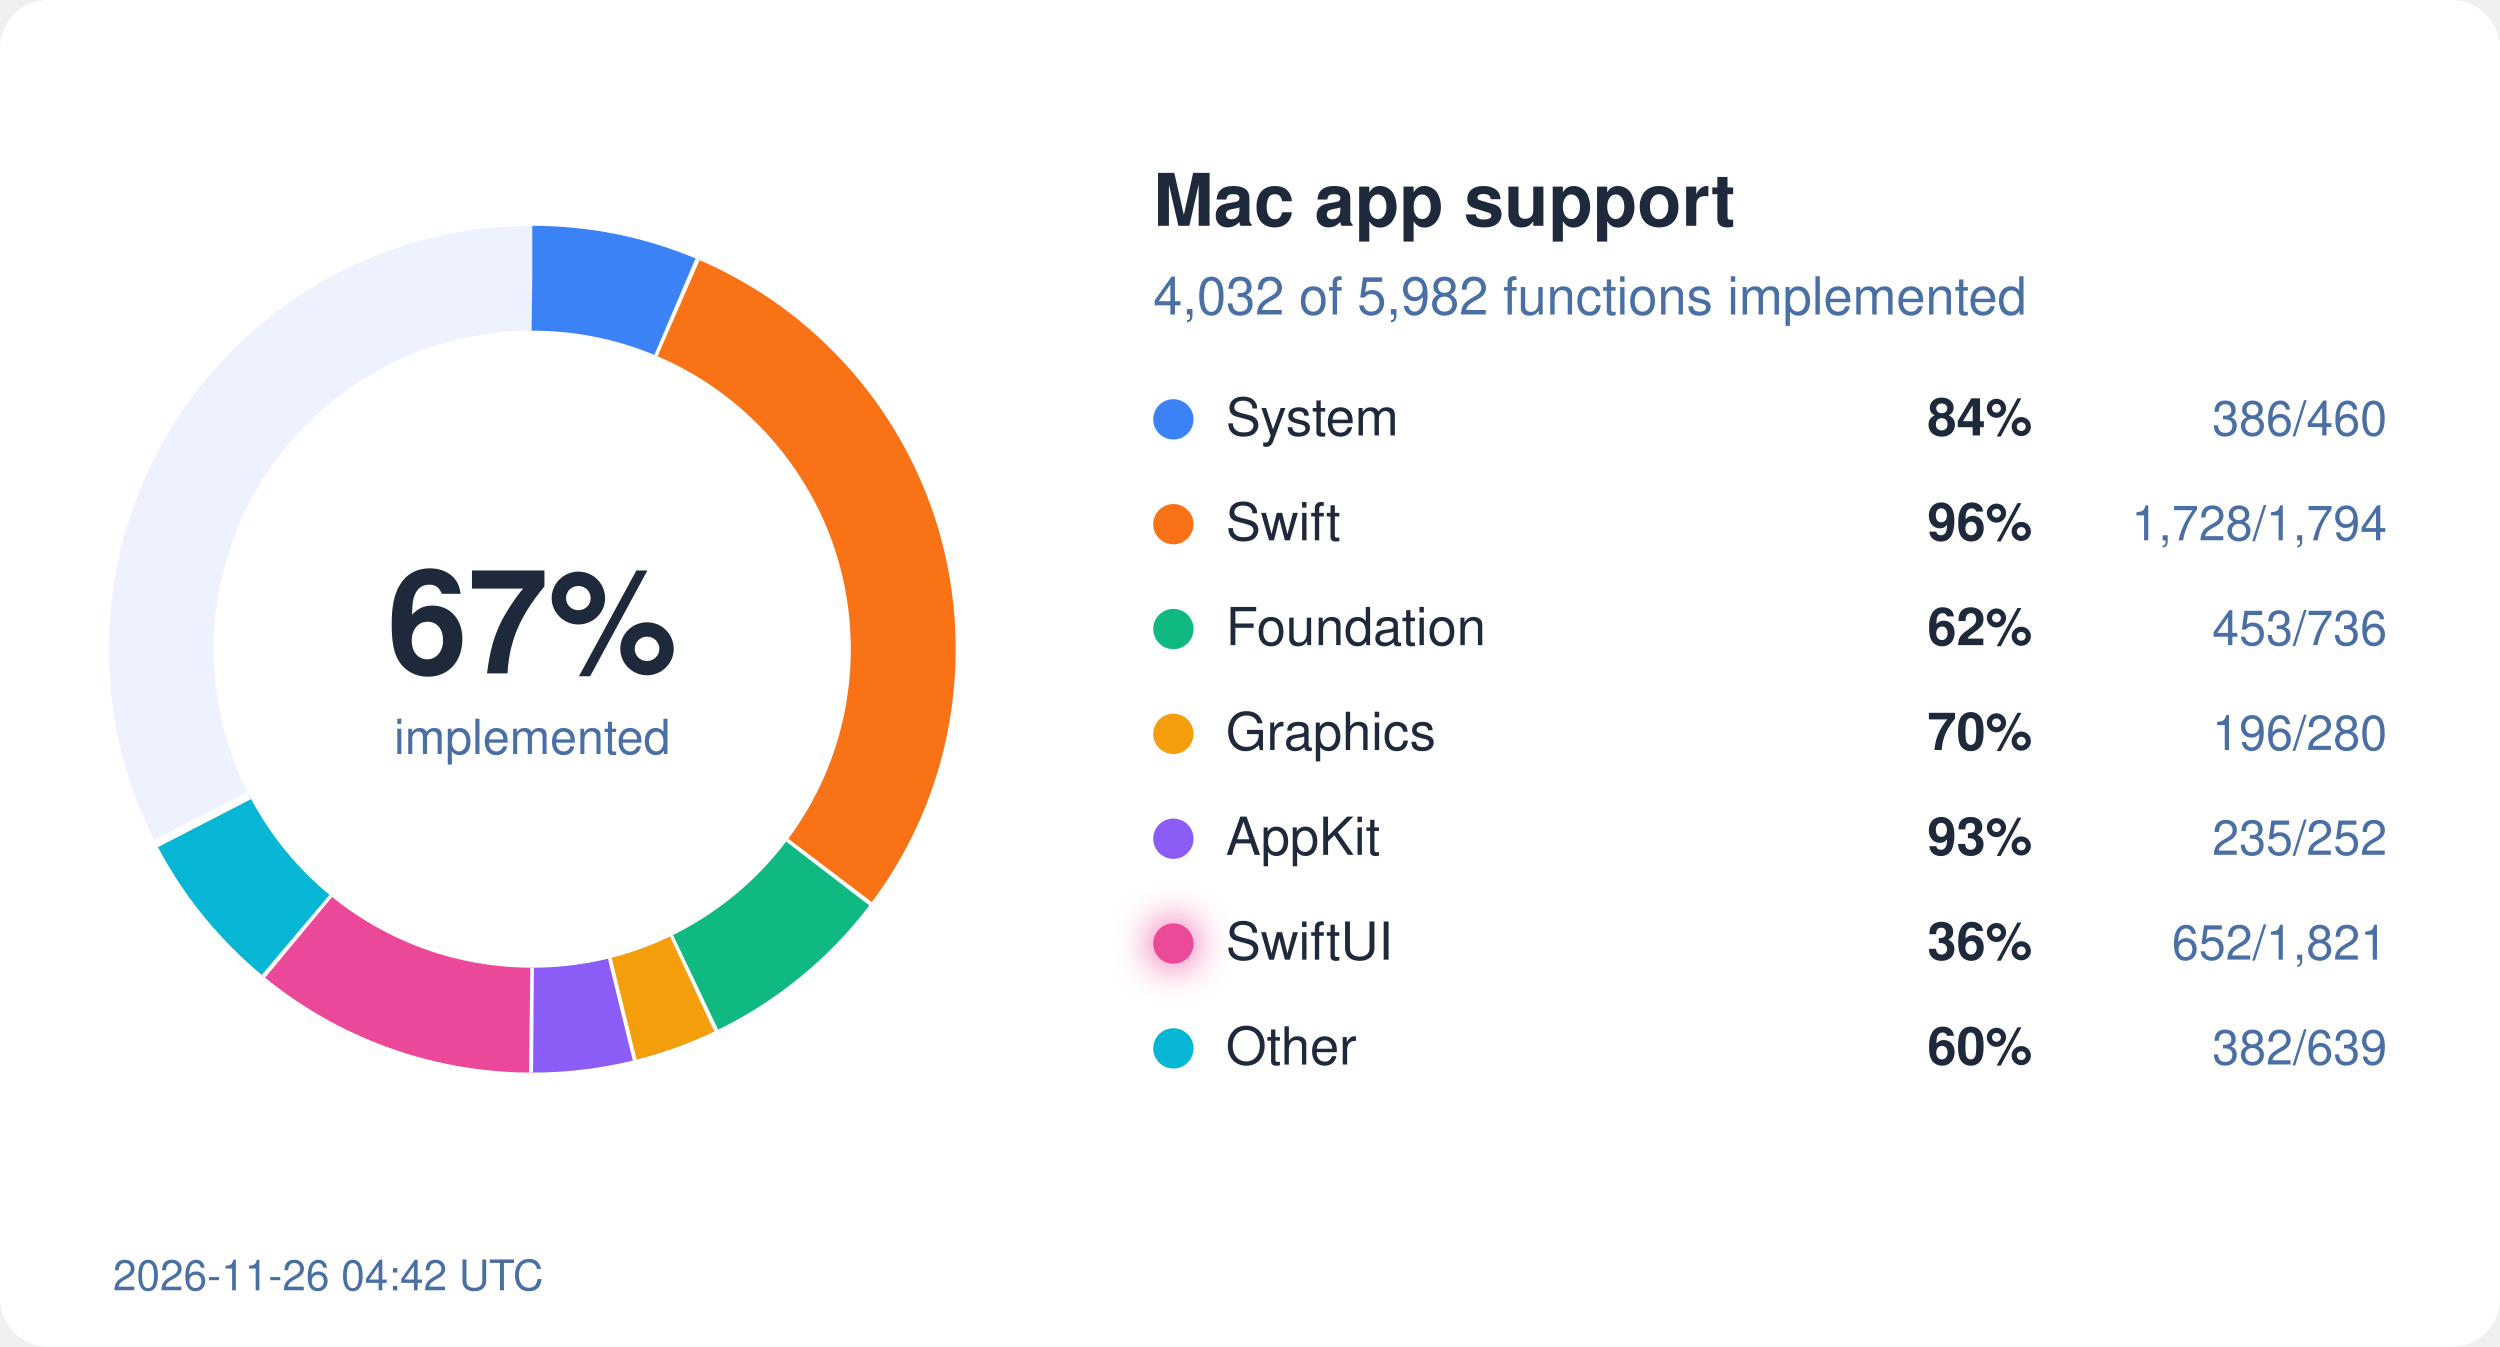
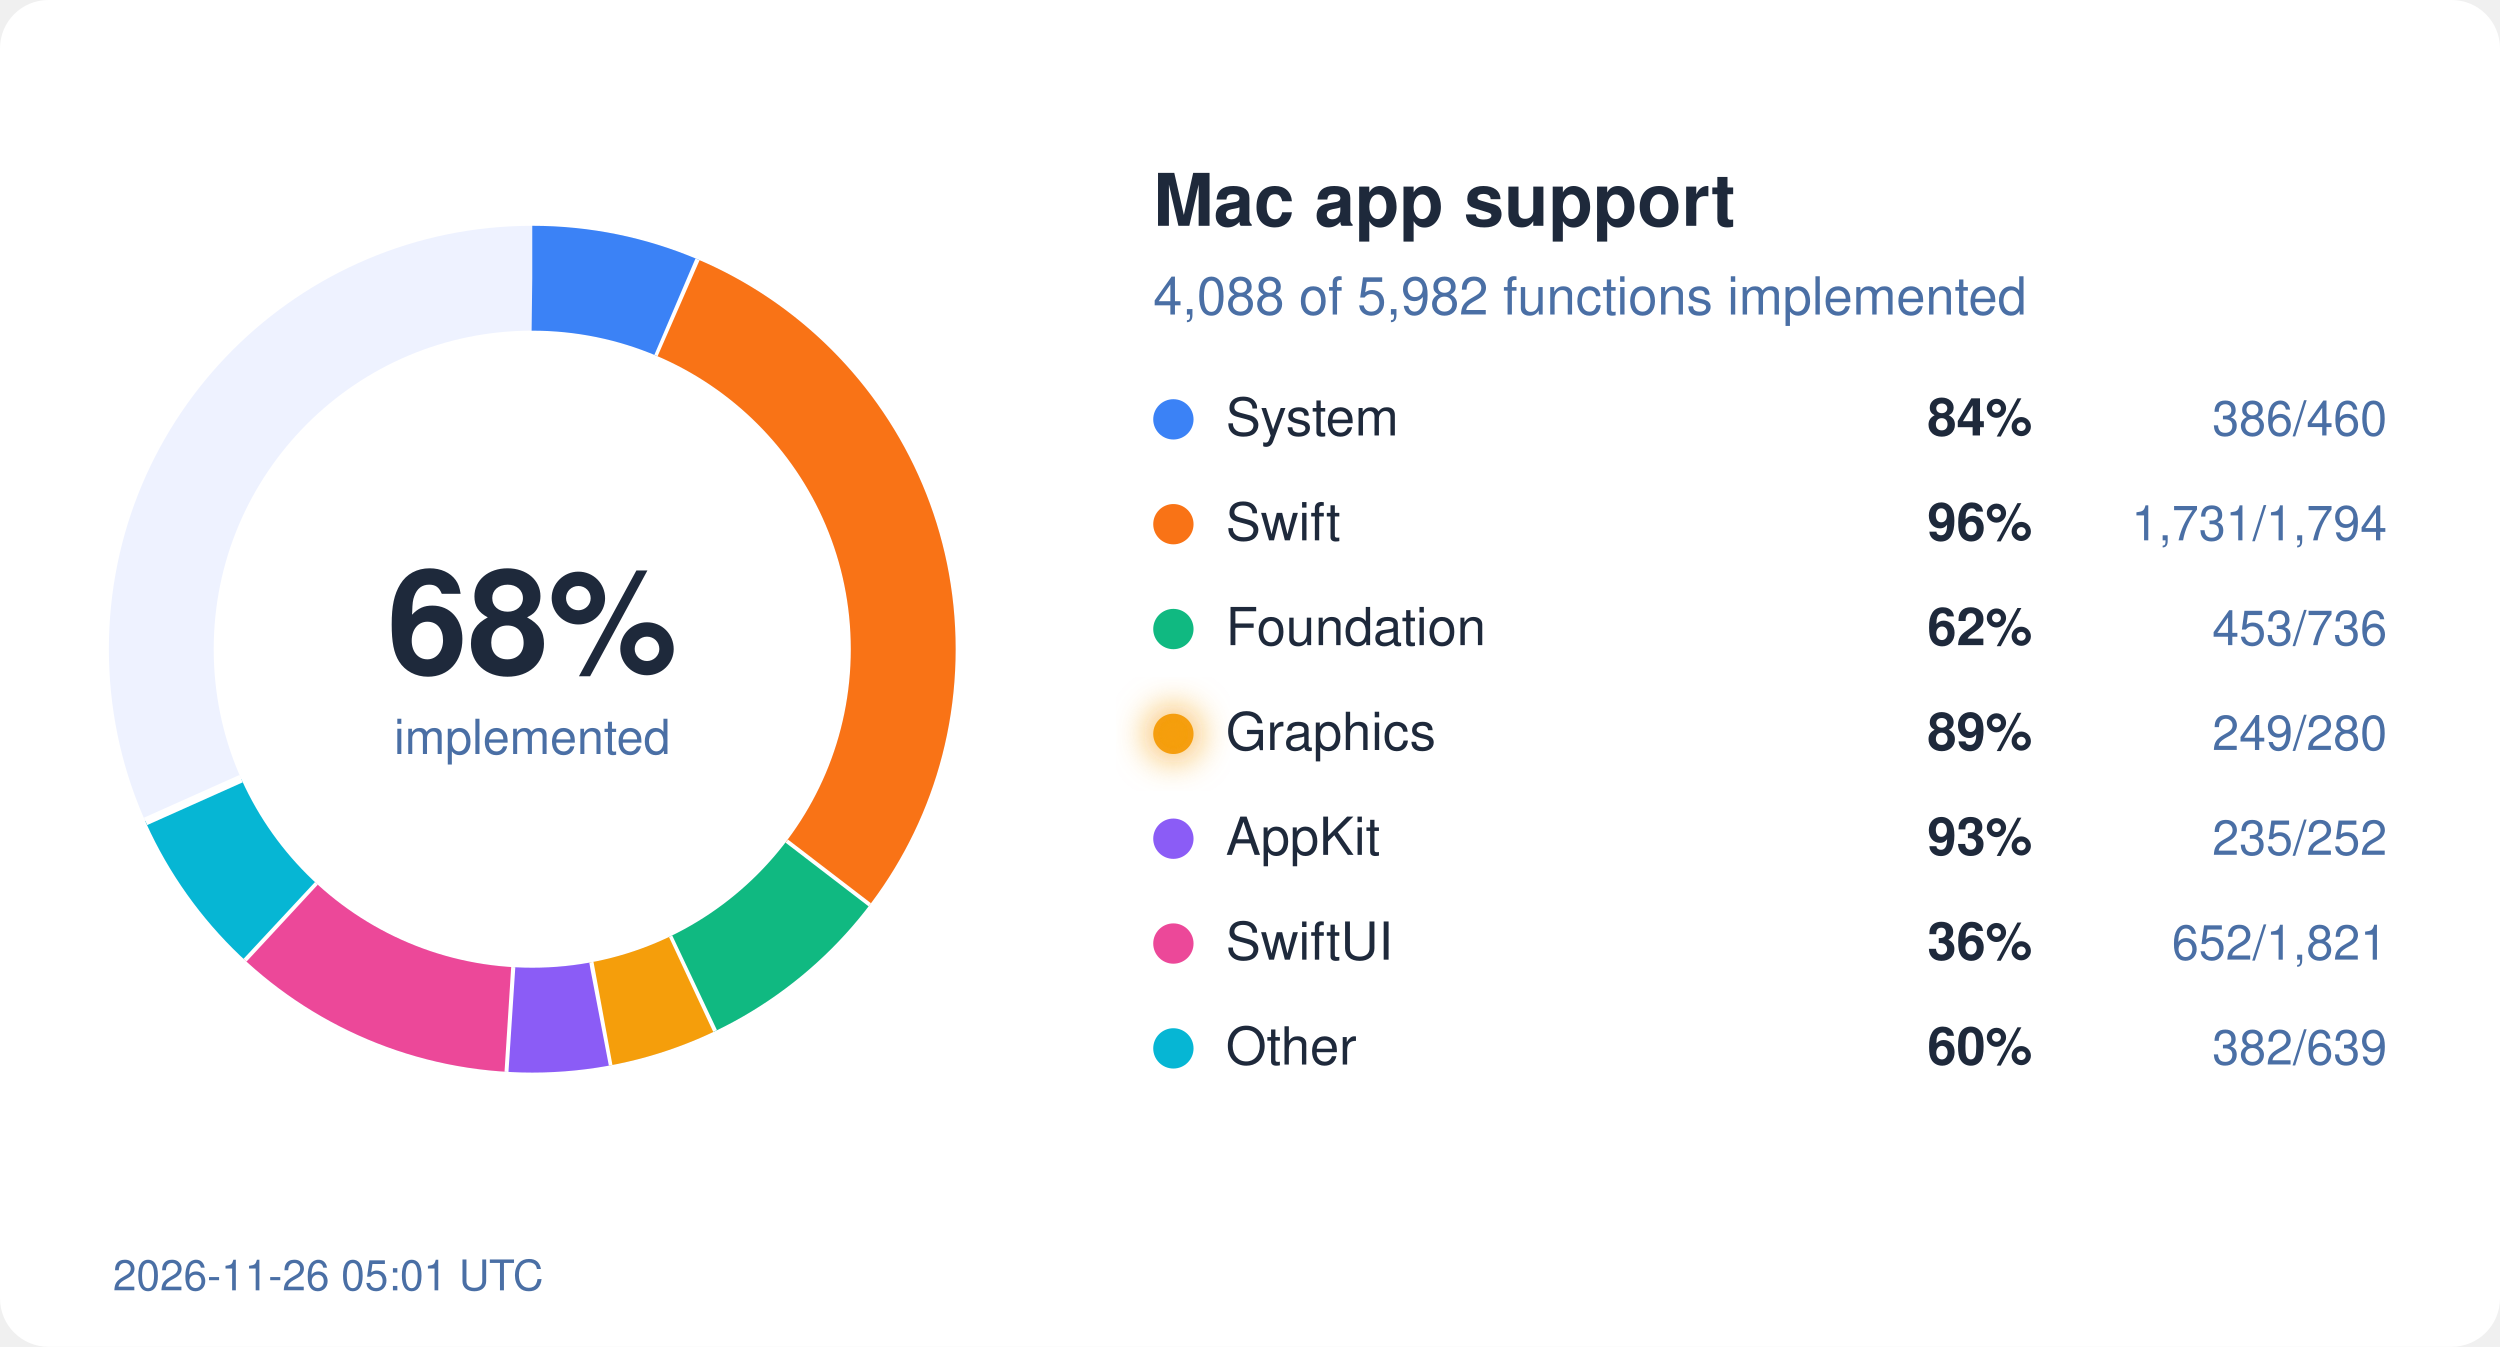
<svg xmlns="http://www.w3.org/2000/svg" width="620" height="334" viewBox="0 0 620 334">
  <style>
  text { font-family: system-ui, -apple-system, "Segoe UI", Helvetica, Arial, sans-serif; }
  .bg { fill: #ffffff; } .ink { fill: #1e293b; } .mute { fill: #4a6fa5; }
  .track { stroke: #eef2ff; } .gap { stroke: #ffffff; }
  .s-System { stroke: #3b82f6; } .f-System { fill: #3b82f6; }
  .s-Swift { stroke: #f97316; } .f-Swift { fill: #f97316; }
  .s-Foundation { stroke: #10b981; } .f-Foundation { fill: #10b981; }
  .s-Graphics { stroke: #f59e0b; } .f-Graphics { fill: #f59e0b; }
  .s-AppKit { stroke: #8b5cf6; } .f-AppKit { fill: #8b5cf6; }
  .s-SwiftUI { stroke: #ec4899; } .f-SwiftUI { fill: #ec4899; }
  .s-Other { stroke: #06b6d4; } .f-Other { fill: #06b6d4; }
  @media (prefers-color-scheme: dark) {
    .bg { fill: #0d1117; } .ink { fill: #e6edf3; } .mute { fill: #8fb4e3; }
    .track { stroke: #12263f; } .gap { stroke: #0d1117; }
    .s-System { stroke: #60a5fa; } .f-System { fill: #60a5fa; }
    .s-Swift { stroke: #fb923c; } .f-Swift { fill: #fb923c; }
    .s-Foundation { stroke: #34d399; } .f-Foundation { fill: #34d399; }
    .s-Graphics { stroke: #fbbf24; } .f-Graphics { fill: #fbbf24; }
    .s-AppKit { stroke: #a78bfa; } .f-AppKit { fill: #a78bfa; }
    .s-SwiftUI { stroke: #f472b6; } .f-SwiftUI { fill: #f472b6; }
    .s-Other { stroke: #22d3ee; } .f-Other { fill: #22d3ee; }
  }
</style>
  <defs>
    <filter id="glow" x="-50%" y="-50%" width="200%" height="200%">
      <feGaussianBlur stdDeviation="4" />
    </filter>
  </defs>
  <rect width="620" height="334" rx="12" class="bg" />
  <circle cx="132" cy="161" r="92" fill="none" class="track" stroke-width="26" />
  <circle cx="132" cy="161" r="92" fill="none" class="s-System" stroke-width="26" stroke-dasharray="37.30 578.05" stroke-dashoffset="-0.00" transform="rotate(-90 132 161)" />
  <line x1="163.2" y1="88.4" x2="173.4" y2="64.5" class="gap" stroke-width="2" />
-   <circle cx="132" cy="161" r="92" fill="none" class="s-Swift" stroke-width="26" stroke-dasharray="166.98 578.05" stroke-dashoffset="-37.30" transform="rotate(-90 132 161)" />
-   <line x1="194.9" y1="208.8" x2="215.6" y2="224.5" class="gap" stroke-width="2" />
-   <circle cx="132" cy="161" r="92" fill="none" class="s-Foundation" stroke-width="26" stroke-dasharray="43.77 578.05" stroke-dashoffset="-204.28" transform="rotate(-90 132 161)" />
-   <line x1="166.0" y1="232.3" x2="177.2" y2="255.8" class="gap" stroke-width="2" />
-   <circle cx="132" cy="161" r="92" fill="none" class="s-Graphics" stroke-width="26" stroke-dasharray="18.94 578.05" stroke-dashoffset="-248.05" transform="rotate(-90 132 161)" />
-   <line x1="150.7" y1="237.7" x2="156.9" y2="263.0" class="gap" stroke-width="2" />
-   <circle cx="132" cy="161" r="92" fill="none" class="s-AppKit" stroke-width="26" stroke-dasharray="22.71 578.05" stroke-dashoffset="-266.99" transform="rotate(-90 132 161)" />
-   <line x1="131.4" y1="240.0" x2="131.2" y2="266.0" class="gap" stroke-width="2" />
-   <circle cx="132" cy="161" r="92" fill="none" class="s-SwiftUI" stroke-width="26" stroke-dasharray="63.00 578.05" stroke-dashoffset="-289.70" transform="rotate(-90 132 161)" />
-   <line x1="81.6" y1="221.8" x2="65.0" y2="241.8" class="gap" stroke-width="2" />
-   <circle cx="132" cy="161" r="92" fill="none" class="s-Other" stroke-width="26" stroke-dasharray="36.91 578.05" stroke-dashoffset="-352.71" transform="rotate(-90 132 161)" />
-   <line x1="61.8" y1="197.3" x2="38.7" y2="209.2" class="gap" stroke-width="2" />
-   <text x="132" y="167" text-anchor="middle" class="ink" font-size="36" font-weight="700">67%</text>
+   <circle cx="132" cy="161" r="92" fill="none" class="s-Swift" stroke-width="26" stroke-dasharray="167.27 578.05" stroke-dashoffset="-37.30" transform="rotate(-90 132 161)" />
+   <line x1="194.8" y1="209.0" x2="215.4" y2="224.8" class="gap" stroke-width="2" />
+   <circle cx="132" cy="161" r="92" fill="none" class="s-Foundation" stroke-width="26" stroke-dasharray="43.77 578.05" stroke-dashoffset="-204.57" transform="rotate(-90 132 161)" />
+   <line x1="165.8" y1="232.4" x2="176.9" y2="255.9" class="gap" stroke-width="2" />
+   <circle cx="132" cy="161" r="92" fill="none" class="s-Graphics" stroke-width="26" stroke-dasharray="24.06 578.05" stroke-dashoffset="-248.34" transform="rotate(-90 132 161)" />
+   <line x1="146.2" y1="238.7" x2="150.9" y2="264.3" class="gap" stroke-width="2" />
+   <circle cx="132" cy="161" r="92" fill="none" class="s-AppKit" stroke-width="26" stroke-dasharray="22.71 578.05" stroke-dashoffset="-272.41" transform="rotate(-90 132 161)" />
+   <line x1="126.8" y1="239.8" x2="125.1" y2="265.8" class="gap" stroke-width="2" />
+   <circle cx="132" cy="161" r="92" fill="none" class="s-SwiftUI" stroke-width="26" stroke-dasharray="63.00 578.05" stroke-dashoffset="-295.11" transform="rotate(-90 132 161)" />
+   <line x1="78.1" y1="218.7" x2="60.4" y2="237.8" class="gap" stroke-width="2" />
+   <circle cx="132" cy="161" r="92" fill="none" class="s-Other" stroke-width="26" stroke-dasharray="36.91 578.05" stroke-dashoffset="-358.12" transform="rotate(-90 132 161)" />
+   <line x1="59.8" y1="193.1" x2="36.1" y2="203.7" class="gap" stroke-width="2" />
+   <text x="132" y="167" text-anchor="middle" class="ink" font-size="36" font-weight="700">68%</text>
  <text x="132" y="187" text-anchor="middle" class="mute" font-size="12">implemented</text>
  <text x="286" y="56" class="ink" font-size="18" font-weight="600">Mac app support</text>
-   <text x="286" y="78" class="mute" font-size="13">4,032 of 5,982 functions implemented</text>
+   <text x="286" y="78" class="mute" font-size="13">4,088 of 5,982 functions implemented</text>
  <circle cx="291" cy="104" r="5" class="f-System" />
  <text x="304" y="108" class="ink" font-size="13">System</text>
  <text x="504" y="108" class="ink" font-size="13" font-weight="600" text-anchor="end">84%</text>
  <text x="592" y="108" class="mute" font-size="12" text-anchor="end">386/460</text>
  <circle cx="291" cy="130" r="5" class="f-Swift" />
  <text x="304" y="134" class="ink" font-size="13">Swift</text>
  <text x="504" y="134" class="ink" font-size="13" font-weight="600" text-anchor="end">96%</text>
-   <text x="592" y="134" class="mute" font-size="12" text-anchor="end">1,728/1,794</text>
+   <text x="592" y="134" class="mute" font-size="12" text-anchor="end">1,731/1,794</text>
  <circle cx="291" cy="156" r="5" class="f-Foundation" />
  <text x="304" y="160" class="ink" font-size="13">Foundation</text>
  <text x="504" y="160" class="ink" font-size="13" font-weight="600" text-anchor="end">62%</text>
  <text x="592" y="160" class="mute" font-size="12" text-anchor="end">453/736</text>
  <circle cx="291" cy="182" r="5" class="f-Graphics" />
  <text x="304" y="186" class="ink" font-size="13">Graphics</text>
-   <text x="504" y="186" class="ink" font-size="13" font-weight="600" text-anchor="end">70%</text>
-   <text x="592" y="186" class="mute" font-size="12" text-anchor="end">196/280</text>
+   <circle cx="291" cy="182" r="7" class="f-Graphics" filter="url(#glow)" opacity="0.6" />
+   <text x="504" y="186" class="ink" font-size="13" font-weight="600" text-anchor="end">89%</text>
+   <text x="592" y="186" class="mute" font-size="12" text-anchor="end">249/280</text>
  <circle cx="291" cy="208" r="5" class="f-AppKit" />
  <text x="304" y="212" class="ink" font-size="13">AppKit</text>
  <text x="504" y="212" class="ink" font-size="13" font-weight="600" text-anchor="end">93%</text>
  <text x="592" y="212" class="mute" font-size="12" text-anchor="end">235/252</text>
  <circle cx="291" cy="234" r="5" class="f-SwiftUI" />
  <text x="304" y="238" class="ink" font-size="13">SwiftUI</text>
-   <circle cx="291" cy="234" r="7" class="f-SwiftUI" filter="url(#glow)" opacity="0.6" />
  <text x="504" y="238" class="ink" font-size="13" font-weight="600" text-anchor="end">36%</text>
  <text x="592" y="238" class="mute" font-size="12" text-anchor="end">652/1,821</text>
  <circle cx="291" cy="260" r="5" class="f-Other" />
  <text x="304" y="264" class="ink" font-size="13">Other</text>
  <text x="504" y="264" class="ink" font-size="13" font-weight="600" text-anchor="end">60%</text>
  <text x="592" y="264" class="mute" font-size="12" text-anchor="end">382/639</text>
-   <text x="28" y="320" class="mute" font-size="10.5">2026-11-26 04:42 UTC</text>
+   <text x="28" y="320" class="mute" font-size="10.5">2026-11-26 05:01 UTC</text>
</svg>
